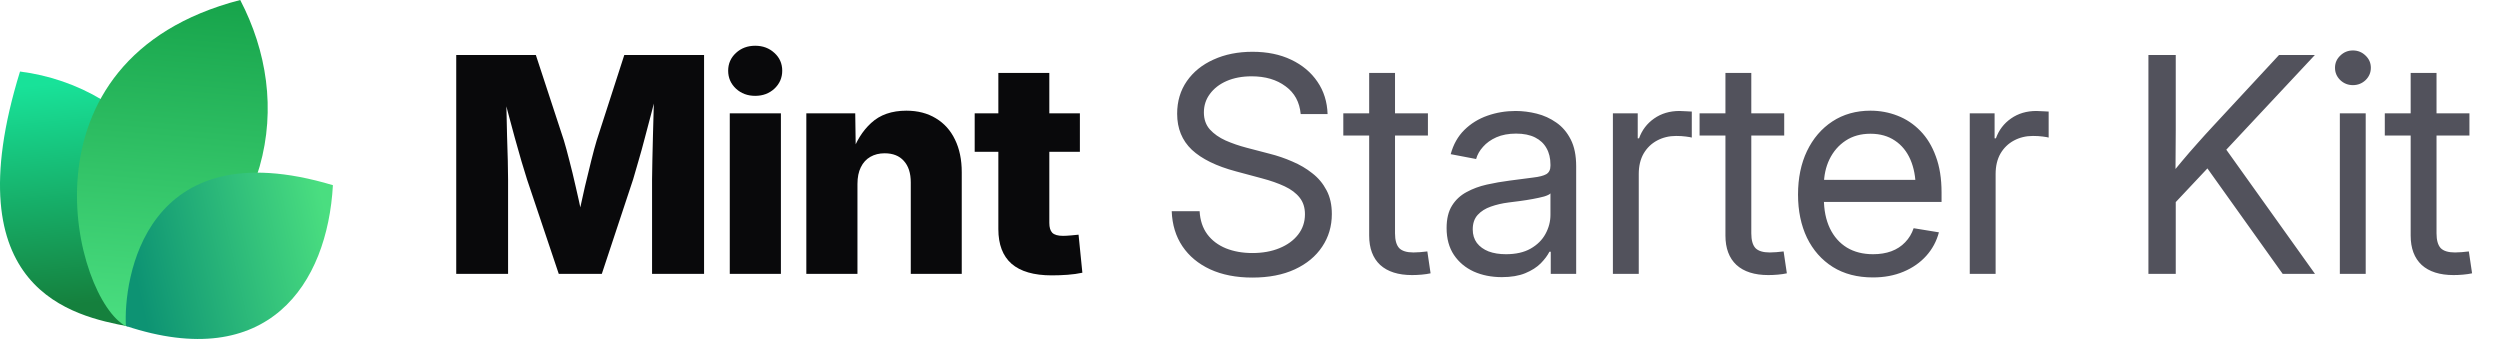
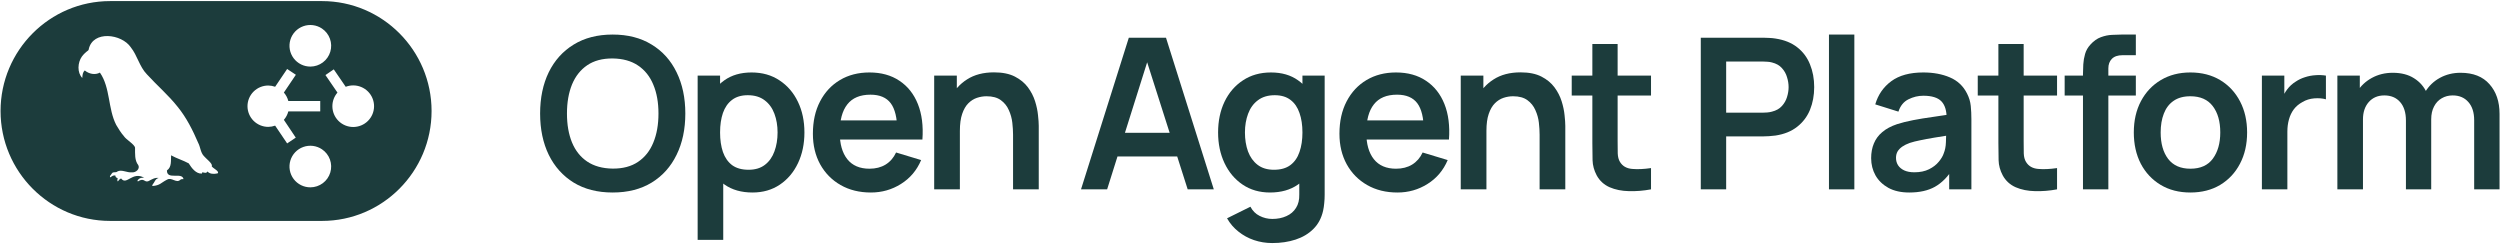
- <svg xmlns="http://www.w3.org/2000/svg" width="177" height="24" viewBox="0 0 177 24" fill="none">
-   <path d="M9.061 23.108C5.268 22.377 -3.391 20.627 1.417 5.064C9.634 6.099 16.973 14.064 9.061 23.108Z" fill="url(#paint0_linear_17557_2020)" />
-   <path d="M8.919 23.094C5.276 21.222 0.784 4.209 17.007 0C20.757 7.193 19.621 16.545 8.919 23.094Z" fill="url(#paint1_linear_17557_2020)" />
-   <path d="M8.914 23.079C8.735 19.882 10.159 9.085 23.57 13.111C23.181 20.123 18.984 26.418 8.914 23.079Z" fill="url(#paint2_linear_17557_2020)" />
-   <path d="M32.301 19.392V3.894H37.938L39.925 9.948C40.036 10.315 40.164 10.787 40.31 11.362C40.462 11.938 40.611 12.552 40.757 13.204C40.91 13.855 41.048 14.483 41.173 15.086C41.305 15.682 41.412 16.192 41.495 16.615H40.695C40.771 16.192 40.871 15.682 40.996 15.086C41.128 14.49 41.267 13.866 41.412 13.214C41.565 12.562 41.714 11.948 41.86 11.373C42.005 10.79 42.133 10.315 42.244 9.948L44.2 3.894H49.848V19.392H46.166V12.704C46.166 12.357 46.173 11.917 46.187 11.383C46.2 10.849 46.214 10.27 46.228 9.646C46.249 9.022 46.266 8.391 46.28 7.753C46.301 7.115 46.311 6.519 46.311 5.964H46.623C46.485 6.561 46.332 7.181 46.166 7.826C45.999 8.471 45.833 9.102 45.666 9.719C45.507 10.336 45.351 10.901 45.198 11.414C45.053 11.928 44.928 12.357 44.824 12.704L42.608 19.392H39.561L37.314 12.704C37.203 12.357 37.072 11.928 36.919 11.414C36.773 10.901 36.614 10.34 36.441 9.729C36.274 9.112 36.104 8.481 35.931 7.836C35.764 7.192 35.608 6.567 35.463 5.964H35.827C35.834 6.512 35.844 7.105 35.858 7.743C35.872 8.374 35.886 9.005 35.9 9.636C35.92 10.26 35.938 10.839 35.952 11.373C35.965 11.907 35.972 12.351 35.972 12.704V19.392H32.301ZM51.668 19.392V8.024H55.288V19.392H51.668ZM53.468 6.786C52.927 6.786 52.473 6.616 52.105 6.276C51.738 5.93 51.554 5.507 51.554 5.007C51.554 4.508 51.738 4.088 52.105 3.749C52.473 3.409 52.927 3.239 53.468 3.239C54.009 3.239 54.463 3.409 54.83 3.749C55.198 4.082 55.382 4.501 55.382 5.007C55.382 5.507 55.198 5.93 54.83 6.276C54.463 6.616 54.009 6.786 53.468 6.786ZM60.708 13.027V19.392H57.088V8.024H60.551L60.593 10.967H60.281C60.593 10.024 61.061 9.268 61.685 8.7C62.309 8.124 63.138 7.836 64.171 7.836C64.975 7.836 65.672 8.017 66.262 8.377C66.851 8.731 67.302 9.234 67.614 9.885C67.933 10.537 68.092 11.307 68.092 12.194V19.392H64.483V12.912C64.483 12.26 64.32 11.754 63.994 11.394C63.675 11.033 63.221 10.853 62.632 10.853C62.25 10.853 61.914 10.936 61.623 11.102C61.332 11.269 61.106 11.515 60.947 11.841C60.787 12.16 60.708 12.555 60.708 13.027ZM76.456 8.024V10.749H69.008V8.024H76.456ZM70.683 5.163H74.292V15.783C74.292 16.102 74.361 16.334 74.5 16.48C74.646 16.625 74.899 16.698 75.259 16.698C75.405 16.698 75.596 16.688 75.831 16.667C76.074 16.646 76.251 16.629 76.362 16.615L76.632 19.309C76.313 19.378 75.963 19.427 75.582 19.455C75.207 19.482 74.836 19.496 74.469 19.496C73.2 19.496 72.25 19.222 71.619 18.674C70.995 18.127 70.683 17.308 70.683 16.22V5.163Z" fill="#09090B" />
-   <path d="M88.667 19.652C87.523 19.652 86.528 19.458 85.682 19.07C84.843 18.681 84.188 18.137 83.716 17.437C83.245 16.736 82.992 15.908 82.957 14.951H84.933C84.968 15.596 85.148 16.14 85.474 16.584C85.8 17.021 86.24 17.354 86.795 17.582C87.35 17.804 87.974 17.915 88.667 17.915C89.388 17.915 90.026 17.801 90.581 17.572C91.143 17.343 91.583 17.024 91.902 16.615C92.228 16.199 92.391 15.717 92.391 15.169C92.391 14.698 92.266 14.306 92.017 13.994C91.767 13.675 91.413 13.408 90.956 13.193C90.498 12.978 89.954 12.787 89.323 12.621L87.502 12.132C86.123 11.765 85.082 11.255 84.382 10.603C83.689 9.944 83.342 9.095 83.342 8.055C83.342 7.174 83.571 6.404 84.028 5.746C84.486 5.087 85.117 4.577 85.921 4.217C86.726 3.849 87.645 3.666 88.678 3.666C89.718 3.666 90.63 3.853 91.413 4.227C92.204 4.602 92.824 5.122 93.275 5.787C93.726 6.446 93.965 7.209 93.993 8.076H92.089C92.013 7.23 91.656 6.574 91.018 6.11C90.387 5.638 89.586 5.403 88.615 5.403C87.95 5.403 87.36 5.513 86.847 5.735C86.341 5.957 85.946 6.262 85.661 6.651C85.377 7.032 85.235 7.469 85.235 7.961C85.235 8.447 85.377 8.849 85.661 9.168C85.946 9.48 86.317 9.74 86.774 9.948C87.232 10.149 87.724 10.319 88.251 10.457L89.884 10.884C90.439 11.023 90.977 11.206 91.496 11.435C92.023 11.657 92.495 11.934 92.911 12.267C93.334 12.593 93.67 12.995 93.92 13.474C94.17 13.945 94.294 14.504 94.294 15.149C94.294 16.015 94.066 16.788 93.608 17.468C93.157 18.148 92.512 18.681 91.673 19.07C90.834 19.458 89.832 19.652 88.667 19.652ZM101.097 8.024V9.594H95.106V8.024H101.097ZM96.937 5.163H98.767V16.521C98.767 17 98.865 17.347 99.059 17.562C99.26 17.77 99.6 17.874 100.078 17.874C100.21 17.874 100.366 17.867 100.546 17.853C100.733 17.832 100.903 17.815 101.056 17.801L101.285 19.351C101.097 19.392 100.886 19.423 100.65 19.444C100.414 19.465 100.189 19.475 99.974 19.475C98.996 19.475 98.244 19.236 97.717 18.758C97.197 18.272 96.937 17.579 96.937 16.677V5.163ZM106.33 19.621C105.595 19.621 104.932 19.489 104.343 19.226C103.754 18.955 103.285 18.564 102.939 18.05C102.592 17.53 102.419 16.896 102.419 16.147C102.419 15.495 102.547 14.965 102.804 14.556C103.06 14.146 103.403 13.828 103.833 13.599C104.263 13.363 104.742 13.186 105.269 13.068C105.796 12.95 106.333 12.857 106.881 12.787C107.574 12.69 108.132 12.617 108.555 12.569C108.978 12.52 109.287 12.441 109.481 12.33C109.675 12.212 109.772 12.014 109.772 11.737V11.654C109.772 11.203 109.679 10.815 109.492 10.489C109.311 10.163 109.041 9.91 108.68 9.729C108.32 9.549 107.872 9.459 107.338 9.459C106.805 9.459 106.34 9.546 105.945 9.719C105.556 9.892 105.241 10.118 104.998 10.395C104.755 10.665 104.593 10.953 104.509 11.258L102.71 10.915C102.897 10.222 103.22 9.65 103.677 9.199C104.135 8.748 104.679 8.412 105.31 8.19C105.941 7.968 106.607 7.857 107.307 7.857C107.8 7.857 108.295 7.92 108.795 8.044C109.301 8.169 109.765 8.381 110.188 8.679C110.611 8.97 110.951 9.369 111.208 9.875C111.464 10.374 111.593 11.005 111.593 11.768V19.392H109.793V17.822H109.7C109.568 18.085 109.363 18.359 109.086 18.643C108.809 18.921 108.444 19.153 107.994 19.34C107.543 19.527 106.988 19.621 106.33 19.621ZM106.621 17.998C107.321 17.998 107.904 17.867 108.368 17.603C108.84 17.333 109.19 16.986 109.419 16.563C109.654 16.133 109.772 15.682 109.772 15.211V13.692C109.703 13.769 109.554 13.841 109.325 13.911C109.096 13.973 108.829 14.032 108.524 14.088C108.226 14.143 107.921 14.192 107.609 14.233C107.304 14.275 107.033 14.309 106.798 14.337C106.354 14.393 105.938 14.49 105.549 14.628C105.168 14.76 104.86 14.954 104.624 15.211C104.388 15.467 104.27 15.811 104.27 16.241C104.27 16.615 104.367 16.934 104.561 17.198C104.762 17.461 105.04 17.662 105.393 17.801C105.747 17.933 106.156 17.998 106.621 17.998ZM114.193 19.392V8.024H115.951V9.792H116.045C116.253 9.209 116.61 8.741 117.116 8.388C117.622 8.034 118.219 7.857 118.905 7.857C119.058 7.857 119.217 7.864 119.384 7.878C119.55 7.885 119.682 7.892 119.779 7.899V9.74C119.716 9.719 119.578 9.695 119.363 9.667C119.155 9.639 118.922 9.625 118.666 9.625C118.174 9.625 117.726 9.733 117.324 9.948C116.922 10.163 116.603 10.471 116.367 10.874C116.138 11.276 116.024 11.758 116.024 12.319V19.392H114.193ZM126.322 8.024V9.594H120.33V8.024H126.322ZM122.161 5.163H123.992V16.521C123.992 17 124.089 17.347 124.283 17.562C124.484 17.77 124.824 17.874 125.302 17.874C125.434 17.874 125.59 17.867 125.77 17.853C125.958 17.832 126.127 17.815 126.28 17.801L126.509 19.351C126.322 19.392 126.11 19.423 125.874 19.444C125.639 19.465 125.413 19.475 125.198 19.475C124.221 19.475 123.468 19.236 122.941 18.758C122.421 18.272 122.161 17.579 122.161 16.677V5.163ZM132.604 19.642C131.502 19.642 130.555 19.396 129.765 18.903C128.974 18.404 128.364 17.714 127.934 16.834C127.511 15.946 127.3 14.927 127.3 13.775C127.3 12.611 127.511 11.584 127.934 10.697C128.364 9.802 128.964 9.102 129.734 8.596C130.51 8.089 131.408 7.836 132.428 7.836C133.1 7.836 133.738 7.954 134.341 8.19C134.952 8.426 135.489 8.783 135.954 9.261C136.425 9.74 136.793 10.343 137.056 11.071C137.327 11.792 137.462 12.645 137.462 13.63V14.296H128.433V12.735H136.463L135.631 13.297C135.631 12.541 135.506 11.876 135.257 11.3C135.007 10.725 134.643 10.277 134.165 9.958C133.686 9.632 133.107 9.469 132.428 9.469C131.748 9.469 131.162 9.632 130.67 9.958C130.177 10.284 129.796 10.725 129.526 11.279C129.262 11.827 129.13 12.441 129.13 13.12V14.046C129.13 14.864 129.273 15.572 129.557 16.168C129.841 16.757 130.243 17.211 130.763 17.53C131.283 17.842 131.901 17.998 132.615 17.998C133.093 17.998 133.523 17.929 133.905 17.79C134.293 17.645 134.619 17.433 134.882 17.156C135.153 16.879 135.354 16.546 135.486 16.157L137.275 16.449C137.108 17.08 136.81 17.634 136.38 18.113C135.95 18.591 135.413 18.966 134.768 19.236C134.123 19.507 133.402 19.642 132.604 19.642ZM139.459 19.392V8.024H141.217V9.792H141.311C141.519 9.209 141.876 8.741 142.382 8.388C142.888 8.034 143.485 7.857 144.171 7.857C144.324 7.857 144.483 7.864 144.649 7.878C144.816 7.885 144.948 7.892 145.045 7.899V9.74C144.982 9.719 144.844 9.695 144.629 9.667C144.421 9.639 144.188 9.625 143.932 9.625C143.439 9.625 142.992 9.733 142.59 9.948C142.188 10.163 141.869 10.471 141.633 10.874C141.404 11.276 141.29 11.758 141.29 12.319V19.392H139.459ZM153.429 14.961V12.715C153.783 12.257 154.136 11.82 154.49 11.404C154.844 10.981 155.204 10.565 155.572 10.156C155.939 9.74 156.314 9.327 156.695 8.918L161.355 3.894H163.893L157.277 10.967H157.184L153.429 14.961ZM152.108 19.392V3.894H154.043V9.241L154.022 12.559L154.043 13.505V19.392H152.108ZM161.615 19.392L155.967 11.477L157.173 9.969L163.903 19.392H161.615ZM165.661 19.392V8.024H167.492V19.392H165.661ZM166.587 6.027C166.24 6.027 165.942 5.909 165.692 5.673C165.443 5.43 165.318 5.139 165.318 4.799C165.318 4.459 165.443 4.172 165.692 3.936C165.942 3.693 166.24 3.572 166.587 3.572C166.934 3.572 167.232 3.693 167.482 3.936C167.731 4.172 167.856 4.459 167.856 4.799C167.856 5.139 167.731 5.43 167.482 5.673C167.232 5.909 166.934 6.027 166.587 6.027ZM174.836 8.024V9.594H168.844V8.024H174.836ZM170.675 5.163H172.506V16.521C172.506 17 172.603 17.347 172.797 17.562C172.998 17.77 173.338 17.874 173.816 17.874C173.948 17.874 174.104 17.867 174.284 17.853C174.472 17.832 174.641 17.815 174.794 17.801L175.023 19.351C174.836 19.392 174.624 19.423 174.388 19.444C174.153 19.465 173.927 19.475 173.712 19.475C172.735 19.475 171.982 19.236 171.455 18.758C170.935 18.272 170.675 17.579 170.675 16.677V5.163Z" fill="#52525C" />
-   <defs>
-     <linearGradient id="paint0_linear_17557_2020" x1="3.776" y1="5.916" x2="5.232" y2="21.559" gradientUnits="userSpaceOnUse">
-       <stop stop-color="#18E299" />
-       <stop offset="1" stop-color="#15803D" />
-     </linearGradient>
-     <linearGradient id="paint1_linear_17557_2020" x1="12.171" y1="-0.718" x2="10.19" y2="22.983" gradientUnits="userSpaceOnUse">
-       <stop stop-color="#16A34A" />
-       <stop offset="1" stop-color="#4ADE80" />
-     </linearGradient>
-     <linearGradient id="paint2_linear_17557_2020" x1="23.133" y1="15.353" x2="9.338" y2="18.52" gradientUnits="userSpaceOnUse">
-       <stop stop-color="#4ADE80" />
-       <stop offset="1" stop-color="#0D9373" />
-     </linearGradient>
-   </defs>
+ <svg xmlns="http://www.w3.org/2000/svg" width="2018" height="197" viewBox="0 0 2018 197" fill="none">
+   <path d="M259.955 0.883C308.707 0.883 348.367 40.682 348.367 89.602C348.367 138.521 308.707 178.321 259.955 178.321H88.862C40.11 178.321 0.45 138.521 0.45 89.602C0.45 40.683 40.11 0.883 88.862 0.883H259.955ZM252.577 117.774C249.963 117.449 247.308 117.741 244.827 118.626C242.347 119.512 240.109 120.966 238.295 122.872C236.481 124.777 235.14 127.082 234.382 129.599C233.624 132.116 233.468 134.776 233.929 137.364C234.389 139.951 235.453 142.396 237.033 144.499C238.613 146.601 240.667 148.305 243.027 149.471C245.388 150.638 247.991 151.235 250.626 151.214C254.22 151.187 257.712 150.012 260.588 147.861C263.464 145.71 265.575 142.696 266.609 139.261C267.644 135.827 267.549 132.152 266.338 128.776C265.127 125.399 262.864 122.498 259.88 120.498C257.693 119.032 255.191 118.099 252.577 117.774ZM105.583 38.186C98.234 27.309 75.029 24.339 71.626 39.706C71.64 40.18 71.487 40.487 71.068 40.794C69.186 42.174 67.512 43.737 66.103 45.633C62.659 50.444 62.13 58.602 66.425 62.925C66.578 60.638 66.648 58.49 68.446 56.859C71.765 59.718 76.8 60.735 80.648 58.602C89.155 70.804 87.035 87.677 93.799 100.828C95.668 103.937 97.551 107.117 99.949 109.836C101.902 112.862 108.623 116.446 109.014 119.263C109.083 124.088 108.525 129.36 111.677 133.404C113.168 136.43 109.516 139.469 106.573 139.093C102.752 139.623 98.094 136.513 94.747 138.423C93.562 139.706 91.248 138.285 90.23 140.069C89.867 140.989 87.956 142.287 89.1 143.179C90.369 142.217 91.54 141.213 93.241 141.785C92.99 143.179 94.091 143.375 94.956 143.779C94.928 144.713 94.371 145.675 95.096 146.484C95.932 145.633 96.435 144.42 97.773 144.072C102.222 150.012 106.741 138.061 116.349 143.444C114.396 143.346 112.653 143.583 111.342 145.201C111.021 145.563 110.743 145.982 111.314 146.457C116.502 143.096 116.474 147.6 119.835 146.219C122.429 144.867 124.994 143.165 128.076 143.653C125.078 144.517 124.966 146.93 123.209 148.966C122.902 149.273 122.763 149.636 123.111 150.152C129.317 149.636 129.82 147.558 134.84 145.02C138.577 142.719 142.315 148.283 145.55 145.118C146.275 144.435 147.25 144.671 148.129 144.574C146.999 138.522 134.561 145.675 134.756 137.559C138.758 134.826 137.838 129.597 138.103 125.372C142.704 127.937 147.823 129.415 152.341 131.87C154.628 135.551 158.198 140.432 162.953 140.111C163.079 139.735 163.19 139.414 163.329 139.038C164.765 139.289 166.62 140.236 167.415 138.41C169.563 140.669 172.743 140.558 175.56 139.972L175.587 139.986C177.679 138.285 171.668 135.858 170.859 134.115C172.254 132.413 165.812 127.644 164.501 125.887C161.824 122.973 161.81 118.789 160.011 115.386C155.59 105.123 150.528 94.943 143.43 86.255C135.927 76.759 126.682 68.893 118.552 59.968C112.528 53.749 110.91 44.88 105.583 38.186ZM222.09 70.034C220.314 69.392 218.442 69.054 216.554 69.033C212.105 69.033 207.838 70.791 204.691 73.92C201.545 77.05 199.777 81.296 199.777 85.722C199.777 90.149 201.545 94.394 204.691 97.524C207.838 100.654 212.104 102.413 216.554 102.413C218.443 102.391 220.314 102.052 222.09 101.411L231.779 115.764L238.741 111.091L229.137 96.738C230.86 94.769 232.095 92.425 232.743 89.895H258.496V81.55H232.743C232.095 79.02 230.86 76.676 229.137 74.707L238.825 60.354L231.779 55.68L222.09 70.034ZM262.701 60.587L272.395 74.738C269.757 77.778 268.292 81.675 268.292 85.722C268.292 90.174 270.066 94.443 273.221 97.59C276.376 100.738 280.656 102.507 285.118 102.507C289.581 102.507 293.86 100.738 297.016 97.59C300.171 94.443 301.943 90.174 301.943 85.722C301.943 81.271 300.171 77.001 297.016 73.853C293.86 70.705 289.581 68.937 285.118 68.937C283.028 68.937 280.978 69.324 279.065 70.06L269.422 55.983L262.701 60.587ZM252.577 20.305C249.963 19.98 247.308 20.272 244.827 21.158C242.347 22.043 240.109 23.497 238.295 25.403C236.481 27.309 235.14 29.613 234.382 32.13C233.624 34.647 233.468 37.307 233.929 39.895C234.389 42.483 235.453 44.927 237.033 47.03C238.613 49.133 240.667 50.836 243.027 52.002C245.388 53.169 247.991 53.767 250.626 53.747C254.22 53.719 257.712 52.543 260.588 50.392C263.464 48.241 265.575 45.227 266.609 41.792C267.644 38.358 267.549 34.684 266.338 31.307C265.127 27.931 262.863 25.03 259.88 23.03C257.693 21.564 255.191 20.63 252.577 20.305Z" fill="#1C3C3C" />
+   <path d="M1997.15 152.842V97.082C1997.15 90.792 1995.59 85.891 1992.47 82.377C1989.35 78.807 1985.13 77.022 1979.81 77.022C1976.52 77.022 1973.57 77.787 1970.97 79.317C1968.36 80.791 1966.29 83.001 1964.76 85.947C1963.23 88.837 1962.47 92.294 1962.47 96.317L1953.37 90.962C1953.31 84.616 1954.73 79.034 1957.62 74.217C1960.57 69.344 1964.53 65.547 1969.52 62.827C1974.51 60.107 1980.06 58.747 1986.18 58.747C1996.32 58.747 2004.09 61.807 2009.47 67.927C2014.91 73.991 2017.63 81.981 2017.63 91.897V152.842H1997.15ZM1886.73 152.842V61.042H1904.84V89.517H1907.39V152.842H1886.73ZM1942.07 152.842V97.337C1942.07 90.934 1940.51 85.947 1937.39 82.377C1934.27 78.807 1930.02 77.022 1924.64 77.022C1919.43 77.022 1915.23 78.807 1912.06 82.377C1908.94 85.947 1907.39 90.594 1907.39 96.317L1898.21 90.197C1898.21 84.247 1899.68 78.892 1902.63 74.132C1905.57 69.372 1909.54 65.632 1914.53 62.912C1919.57 60.136 1925.21 58.747 1931.44 58.747C1938.3 58.747 1944.02 60.221 1948.61 63.167C1953.26 66.057 1956.71 70.024 1958.98 75.067C1961.3 80.054 1962.47 85.692 1962.47 91.982V152.842H1942.07Z" fill="#1C3C3C" />
+   <path d="M1825.8 152.842V61.042H1843.91V83.397L1841.7 80.507C1842.83 77.447 1844.33 74.671 1846.2 72.177C1848.13 69.627 1850.42 67.531 1853.09 65.887C1855.35 64.357 1857.85 63.167 1860.57 62.317C1863.34 61.41 1866.18 60.872 1869.07 60.702C1871.96 60.475 1874.76 60.589 1877.48 61.042V80.167C1874.76 79.374 1871.62 79.119 1868.05 79.402C1864.53 79.686 1861.36 80.677 1858.53 82.377C1855.69 83.907 1853.37 85.862 1851.56 88.242C1849.8 90.622 1848.5 93.342 1847.65 96.402C1846.8 99.406 1846.37 102.664 1846.37 106.177V152.842H1825.8Z" fill="#1C3C3C" />
+   <path d="M1768.06 155.392C1758.88 155.392 1750.86 153.324 1744 149.187C1737.15 145.051 1731.82 139.356 1728.02 132.102C1724.28 124.792 1722.41 116.406 1722.41 106.942C1722.41 97.309 1724.34 88.865 1728.19 81.612C1732.05 74.359 1737.4 68.692 1744.26 64.612C1751.11 60.532 1759.05 58.492 1768.06 58.492C1777.29 58.492 1785.34 60.56 1792.2 64.697C1799.05 68.834 1804.38 74.557 1808.18 81.867C1811.97 89.121 1813.87 97.479 1813.87 106.942C1813.87 116.462 1811.95 124.877 1808.09 132.187C1804.3 139.441 1798.97 145.136 1792.11 149.272C1785.26 153.352 1777.24 155.392 1768.06 155.392ZM1768.06 136.182C1776.22 136.182 1782.28 133.462 1786.25 128.022C1790.21 122.582 1792.2 115.556 1792.2 106.942C1792.2 98.046 1790.19 90.962 1786.16 85.692C1782.14 80.365 1776.1 77.702 1768.06 77.702C1762.56 77.702 1758.03 78.949 1754.46 81.442C1750.94 83.879 1748.34 87.307 1746.64 91.727C1744.94 96.091 1744.09 101.162 1744.09 106.942C1744.09 115.839 1746.1 122.951 1750.12 128.277C1754.2 133.547 1760.18 136.182 1768.06 136.182Z" fill="#1C3C3C" />
+   <path d="M1681.38 152.842V59.597C1681.38 57.274 1681.46 54.724 1681.63 51.947C1681.8 49.114 1682.28 46.309 1683.08 43.532C1683.87 40.756 1685.31 38.234 1687.41 35.967C1690.02 33.077 1692.82 31.094 1695.83 30.017C1698.89 28.884 1701.89 28.261 1704.84 28.147C1707.78 27.977 1710.36 27.892 1712.57 27.892H1724.05V44.552H1713.42C1709.51 44.552 1706.59 45.544 1704.67 47.527C1702.8 49.454 1701.86 52.004 1701.86 55.177V152.842H1681.38ZM1666.59 77.107V61.042H1724.05V77.107H1666.59Z" fill="#1C3C3C" />
+   <path d="M1660.45 152.842C1654.38 153.976 1648.43 154.457 1642.6 154.287C1636.82 154.174 1631.63 153.126 1627.04 151.142C1622.45 149.102 1618.97 145.901 1616.59 141.537C1614.49 137.571 1613.38 133.519 1613.27 129.382C1613.16 125.246 1613.1 120.571 1613.1 115.357V35.542H1633.5V114.167C1633.5 117.851 1633.53 121.081 1633.59 123.857C1633.7 126.634 1634.29 128.901 1635.37 130.657C1637.41 134.057 1640.67 135.956 1645.15 136.352C1649.62 136.749 1654.72 136.522 1660.45 135.672V152.842ZM1596.44 77.107V61.042H1660.45V77.107H1596.44Z" fill="#1C3C3C" />
+   <path d="M1541.16 155.392C1534.53 155.392 1528.92 154.146 1524.33 151.652C1519.74 149.102 1516.26 145.731 1513.88 141.537C1511.55 137.344 1510.39 132.726 1510.39 127.682C1510.39 123.262 1511.13 119.296 1512.6 115.782C1514.07 112.212 1516.34 109.152 1519.4 106.602C1522.46 103.996 1526.43 101.871 1531.3 100.227C1534.98 99.037 1539.29 97.96 1544.22 96.997C1549.21 96.034 1554.59 95.156 1560.37 94.362C1566.21 93.512 1572.3 92.606 1578.65 91.642L1571.34 95.807C1571.39 89.46 1569.98 84.785 1567.09 81.782C1564.2 78.779 1559.32 77.277 1552.47 77.277C1548.33 77.277 1544.33 78.24 1540.48 80.167C1536.63 82.094 1533.94 85.409 1532.41 90.112L1513.71 84.247C1515.97 76.484 1520.28 70.251 1526.63 65.547C1533.03 60.844 1541.64 58.492 1552.47 58.492C1560.63 58.492 1567.79 59.824 1573.97 62.487C1580.2 65.15 1584.82 69.514 1587.83 75.577C1589.47 78.807 1590.46 82.122 1590.8 85.522C1591.14 88.865 1591.31 92.52 1591.31 96.487V152.842H1573.38V132.952L1576.35 136.182C1572.21 142.812 1567.37 147.686 1561.82 150.802C1556.32 153.862 1549.43 155.392 1541.16 155.392ZM1545.24 139.072C1549.89 139.072 1553.85 138.251 1557.14 136.607C1560.43 134.964 1563.03 132.952 1564.96 130.572C1566.94 128.192 1568.28 125.954 1568.96 123.857C1570.03 121.251 1570.63 118.276 1570.74 114.932C1570.91 111.532 1571 108.784 1571 106.687L1577.29 108.557C1571.11 109.521 1565.81 110.371 1561.39 111.107C1556.97 111.844 1553.17 112.552 1550 113.232C1546.83 113.856 1544.02 114.564 1541.59 115.357C1539.21 116.207 1537.19 117.199 1535.55 118.332C1533.91 119.466 1532.63 120.769 1531.73 122.242C1530.88 123.716 1530.45 125.444 1530.45 127.427C1530.45 129.694 1531.02 131.706 1532.15 133.462C1533.28 135.162 1534.93 136.522 1537.08 137.542C1539.29 138.562 1542.01 139.072 1545.24 139.072Z" fill="#1C3C3C" />
+   <path d="M1476.34 152.842V27.892H1496.83V152.842H1476.34Z" fill="#1C3C3C" />
+   <path d="M1372.87 152.842V30.442H1423.45C1424.64 30.442 1426.17 30.499 1428.04 30.612C1429.91 30.669 1431.63 30.839 1433.22 31.122C1440.3 32.199 1446.14 34.551 1450.73 38.177C1455.38 41.804 1458.81 46.394 1461.02 51.947C1463.28 57.444 1464.42 63.564 1464.42 70.307C1464.42 76.994 1463.28 83.114 1461.02 88.667C1458.75 94.164 1455.29 98.726 1450.65 102.352C1446.06 105.979 1440.25 108.331 1433.22 109.407C1431.63 109.634 1429.88 109.804 1427.95 109.917C1426.08 110.031 1424.58 110.087 1423.45 110.087H1393.36V152.842H1372.87ZM1393.36 90.962H1422.6C1423.73 90.962 1425 90.906 1426.42 90.792C1427.84 90.679 1429.14 90.452 1430.33 90.112C1433.73 89.262 1436.39 87.761 1438.32 85.607C1440.3 83.454 1441.69 81.017 1442.49 78.297C1443.34 75.577 1443.76 72.914 1443.76 70.307C1443.76 67.701 1443.34 65.037 1442.49 62.317C1441.69 59.541 1440.3 57.076 1438.32 54.922C1436.39 52.769 1433.73 51.267 1430.33 50.417C1429.14 50.077 1427.84 49.879 1426.42 49.822C1425 49.709 1423.73 49.652 1422.6 49.652H1393.36V90.962Z" fill="#1C3C3C" />
+   <path d="M1332.7 152.842C1326.63 153.976 1320.68 154.457 1314.85 154.287C1309.07 154.174 1303.88 153.126 1299.29 151.142C1294.7 149.102 1291.22 145.901 1288.84 141.537C1286.74 137.571 1285.64 133.519 1285.52 129.382C1285.41 125.246 1285.35 120.571 1285.35 115.357V35.542H1305.75V114.167C1305.75 117.851 1305.78 121.081 1305.84 123.857C1305.95 126.634 1306.55 128.901 1307.62 130.657C1309.66 134.057 1312.92 135.956 1317.4 136.352C1321.87 136.749 1326.97 136.522 1332.7 135.672V152.842ZM1268.69 77.107V61.042H1332.7V77.107H1268.69Z" fill="#1C3C3C" />
+   <path d="M1242.77 152.842V108.642C1242.77 105.752 1242.57 102.551 1242.18 99.037C1241.78 95.524 1240.84 92.152 1239.37 88.922C1237.95 85.636 1235.8 82.944 1232.91 80.847C1230.08 78.751 1226.22 77.702 1221.35 77.702C1218.74 77.702 1216.17 78.127 1213.62 78.977C1211.07 79.827 1208.74 81.301 1206.65 83.397C1204.61 85.437 1202.96 88.271 1201.72 91.897C1200.47 95.467 1199.85 100.057 1199.85 105.667L1187.69 100.482C1187.69 92.662 1189.19 85.579 1192.2 79.232C1195.26 72.886 1199.73 67.842 1205.63 64.102C1211.52 60.306 1218.77 58.407 1227.39 58.407C1234.19 58.407 1239.8 59.541 1244.22 61.807C1248.64 64.074 1252.15 66.964 1254.76 70.477C1257.36 73.991 1259.29 77.731 1260.54 81.697C1261.78 85.664 1262.58 89.432 1262.92 93.002C1263.31 96.516 1263.51 99.377 1263.51 101.587V152.842H1242.77ZM1179.11 152.842V61.042H1197.38V89.517H1199.85V152.842H1179.11Z" fill="#1C3C3C" />
+   <path d="M1128.04 155.392C1118.74 155.392 1110.58 153.381 1103.56 149.357C1096.53 145.334 1091.03 139.752 1087.07 132.612C1083.16 125.472 1081.2 117.256 1081.2 107.962C1081.2 97.932 1083.13 89.234 1086.98 81.867C1090.83 74.444 1096.19 68.692 1103.05 64.612C1109.9 60.532 1117.84 58.492 1126.85 58.492C1136.37 58.492 1144.44 60.73 1151.07 65.207C1157.76 69.627 1162.72 75.889 1165.95 83.992C1169.18 92.096 1170.39 101.644 1169.6 112.637H1149.29V105.157C1149.23 95.184 1147.47 87.902 1144.02 83.312C1140.56 78.722 1135.12 76.427 1127.7 76.427C1119.31 76.427 1113.08 79.034 1109 84.247C1104.92 89.404 1102.88 96.969 1102.88 106.942C1102.88 116.236 1104.92 123.432 1109 128.532C1113.08 133.632 1119.03 136.182 1126.85 136.182C1131.89 136.182 1136.22 135.077 1139.85 132.867C1143.53 130.601 1146.37 127.342 1148.35 123.092L1168.58 129.212C1165.07 137.486 1159.63 143.917 1152.26 148.507C1144.95 153.097 1136.88 155.392 1128.04 155.392ZM1096.42 112.637V97.167H1159.57V112.637H1096.42Z" fill="#1C3C3C" />
+   <path d="M1026.94 196.192C1021.84 196.192 1016.93 195.399 1012.23 193.812C1007.58 192.226 1003.39 189.931 999.651 186.927C995.911 183.981 992.851 180.411 990.471 176.217L1009.34 166.867C1011.1 170.211 1013.56 172.676 1016.74 174.262C1019.97 175.906 1023.39 176.727 1027.02 176.727C1031.27 176.727 1035.07 175.962 1038.41 174.432C1041.75 172.959 1044.33 170.749 1046.15 167.802C1048.02 164.912 1048.89 161.286 1048.78 156.922V130.827H1051.33V61.042H1069.27V157.262C1069.27 159.586 1069.15 161.796 1068.93 163.892C1068.76 166.046 1068.44 168.142 1067.99 170.182C1066.63 176.132 1064.02 181.006 1060.17 184.802C1056.32 188.656 1051.53 191.517 1045.81 193.387C1040.14 195.257 1033.85 196.192 1026.94 196.192ZM1025.15 155.392C1016.71 155.392 1009.34 153.267 1003.05 149.017C996.761 144.767 991.887 138.987 988.431 131.677C984.974 124.367 983.246 116.122 983.246 106.942C983.246 97.649 984.974 89.376 988.431 82.122C991.944 74.812 996.902 69.061 1003.31 64.867C1009.71 60.617 1017.25 58.492 1025.92 58.492C1034.64 58.492 1041.95 60.617 1047.85 64.867C1053.8 69.061 1058.3 74.812 1061.36 82.122C1064.42 89.432 1065.95 97.706 1065.95 106.942C1065.95 116.066 1064.42 124.311 1061.36 131.677C1058.3 138.987 1053.74 144.767 1047.68 149.017C1041.61 153.267 1034.1 155.392 1025.15 155.392ZM1028.3 137.032C1033.79 137.032 1038.21 135.786 1041.56 133.292C1044.96 130.742 1047.42 127.201 1048.95 122.667C1050.54 118.134 1051.33 112.892 1051.33 106.942C1051.33 100.936 1050.54 95.694 1048.95 91.217C1047.42 86.684 1045.01 83.171 1041.73 80.677C1038.44 78.127 1034.19 76.852 1028.98 76.852C1023.48 76.852 1018.95 78.212 1015.38 80.932C1011.81 83.596 1009.17 87.222 1007.47 91.812C1005.77 96.346 1004.92 101.389 1004.92 106.942C1004.92 112.552 1005.74 117.652 1007.39 122.242C1009.09 126.776 1011.66 130.374 1015.12 133.037C1018.58 135.701 1022.97 137.032 1028.3 137.032Z" fill="#1C3C3C" />
+   <path d="M872.593 152.842L911.183 30.442H941.188L979.778 152.842H958.698L923.678 43.022H928.268L893.673 152.842H872.593ZM894.098 126.322V107.197H958.358V126.322H894.098Z" fill="#1C3C3C" />
+   <path d="M817.738 152.842V108.642C817.738 105.752 817.54 102.551 817.143 99.037C816.747 95.524 815.812 92.152 814.338 88.922C812.922 85.636 810.768 82.944 807.878 80.847C805.045 78.751 801.192 77.702 796.318 77.702C793.712 77.702 791.133 78.127 788.583 78.977C786.033 79.827 783.71 81.301 781.613 83.397C779.573 85.437 777.93 88.271 776.683 91.897C775.437 95.467 774.813 100.057 774.813 105.667L762.658 100.482C762.658 92.662 764.16 85.579 767.163 79.232C770.223 72.886 774.7 67.842 780.593 64.102C786.487 60.306 793.74 58.407 802.353 58.407C809.153 58.407 814.763 59.541 819.183 61.807C823.603 64.074 827.117 66.964 829.723 70.477C832.33 73.991 834.257 77.731 835.503 81.697C836.75 85.664 837.543 89.432 837.883 93.002C838.28 96.516 838.478 99.377 838.478 101.587V152.842H817.738ZM754.073 152.842V61.042H772.348V89.517H774.813V152.842H754.073Z" fill="#1C3C3C" />
+   <path d="M703.003 155.392C693.71 155.392 685.55 153.381 678.523 149.357C671.496 145.334 666 139.752 662.033 132.612C658.123 125.472 656.168 117.256 656.168 107.962C656.168 97.932 658.095 89.234 661.948 81.867C665.801 74.444 671.156 68.692 678.013 64.612C684.87 60.532 692.803 58.492 701.813 58.492C711.333 58.492 719.408 60.73 726.038 65.207C732.725 69.627 737.683 75.889 740.913 83.992C744.143 92.096 745.361 101.644 744.568 112.637H724.253V105.157C724.196 95.184 722.44 87.902 718.983 83.312C715.526 78.722 710.086 76.427 702.663 76.427C694.276 76.427 688.043 79.034 683.963 84.247C679.883 89.404 677.843 96.969 677.843 106.942C677.843 116.236 679.883 123.432 683.963 128.532C688.043 133.632 693.993 136.182 701.813 136.182C706.856 136.182 711.191 135.077 714.818 132.867C718.501 130.601 721.335 127.342 723.318 123.092L743.548 129.212C740.035 137.486 734.595 143.917 727.228 148.507C719.918 153.097 711.843 155.392 703.003 155.392ZM671.383 112.637V97.167H734.538V112.637H671.383Z" fill="#1C3C3C" />
+   <path d="M607.427 155.392C598.474 155.392 590.965 153.267 584.902 149.017C578.839 144.767 574.277 138.987 571.217 131.677C568.157 124.311 566.627 116.066 566.627 106.942C566.627 97.706 568.157 89.432 571.217 82.122C574.277 74.812 578.754 69.061 584.647 64.867C590.597 60.617 597.935 58.492 606.662 58.492C615.332 58.492 622.84 60.617 629.187 64.867C635.59 69.061 640.549 74.812 644.062 82.122C647.575 89.376 649.332 97.649 649.332 106.942C649.332 116.122 647.604 124.367 644.147 131.677C640.69 138.987 635.817 144.767 629.527 149.017C623.237 153.267 615.87 155.392 607.427 155.392ZM563.142 193.642V61.042H581.247V125.472H583.797V193.642H563.142ZM604.282 137.032C609.609 137.032 614 135.701 617.457 133.037C620.914 130.374 623.464 126.776 625.107 122.242C626.807 117.652 627.657 112.552 627.657 106.942C627.657 101.389 626.807 96.346 625.107 91.812C623.407 87.222 620.772 83.596 617.202 80.932C613.632 78.212 609.099 76.852 603.602 76.852C598.389 76.852 594.139 78.127 590.852 80.677C587.565 83.171 585.129 86.684 583.542 91.217C582.012 95.694 581.247 100.936 581.247 106.942C581.247 112.892 582.012 118.134 583.542 122.667C585.129 127.201 587.594 130.742 590.937 133.292C594.337 135.786 598.785 137.032 604.282 137.032Z" fill="#1C3C3C" />
+   <path d="M494.543 155.392C482.303 155.392 471.82 152.729 463.093 147.402C454.366 142.019 447.651 134.539 442.948 124.962C438.301 115.386 435.978 104.279 435.978 91.642C435.978 79.006 438.301 67.899 442.948 58.322C447.651 48.746 454.366 41.294 463.093 35.967C471.82 30.584 482.303 27.892 494.543 27.892C506.783 27.892 517.266 30.584 525.993 35.967C534.776 41.294 541.491 48.746 546.138 58.322C550.841 67.899 553.193 79.006 553.193 91.642C553.193 104.279 550.841 115.386 546.138 124.962C541.491 134.539 534.776 142.019 525.993 147.402C517.266 152.729 506.783 155.392 494.543 155.392ZM494.543 136.097C502.76 136.154 509.588 134.341 515.028 130.657C520.525 126.974 524.633 121.789 527.353 115.102C530.13 108.416 531.518 100.596 531.518 91.642C531.518 82.689 530.13 74.926 527.353 68.352C524.633 61.722 520.525 56.566 515.028 52.882C509.588 49.199 502.76 47.301 494.543 47.187C486.326 47.131 479.498 48.944 474.058 52.627C468.618 56.311 464.51 61.496 461.733 68.182C459.013 74.869 457.653 82.689 457.653 91.642C457.653 100.596 459.013 108.387 461.733 115.017C464.453 121.591 468.533 126.719 473.973 130.402C479.47 134.086 486.326 135.984 494.543 136.097Z" fill="#1C3C3C" />
</svg>
